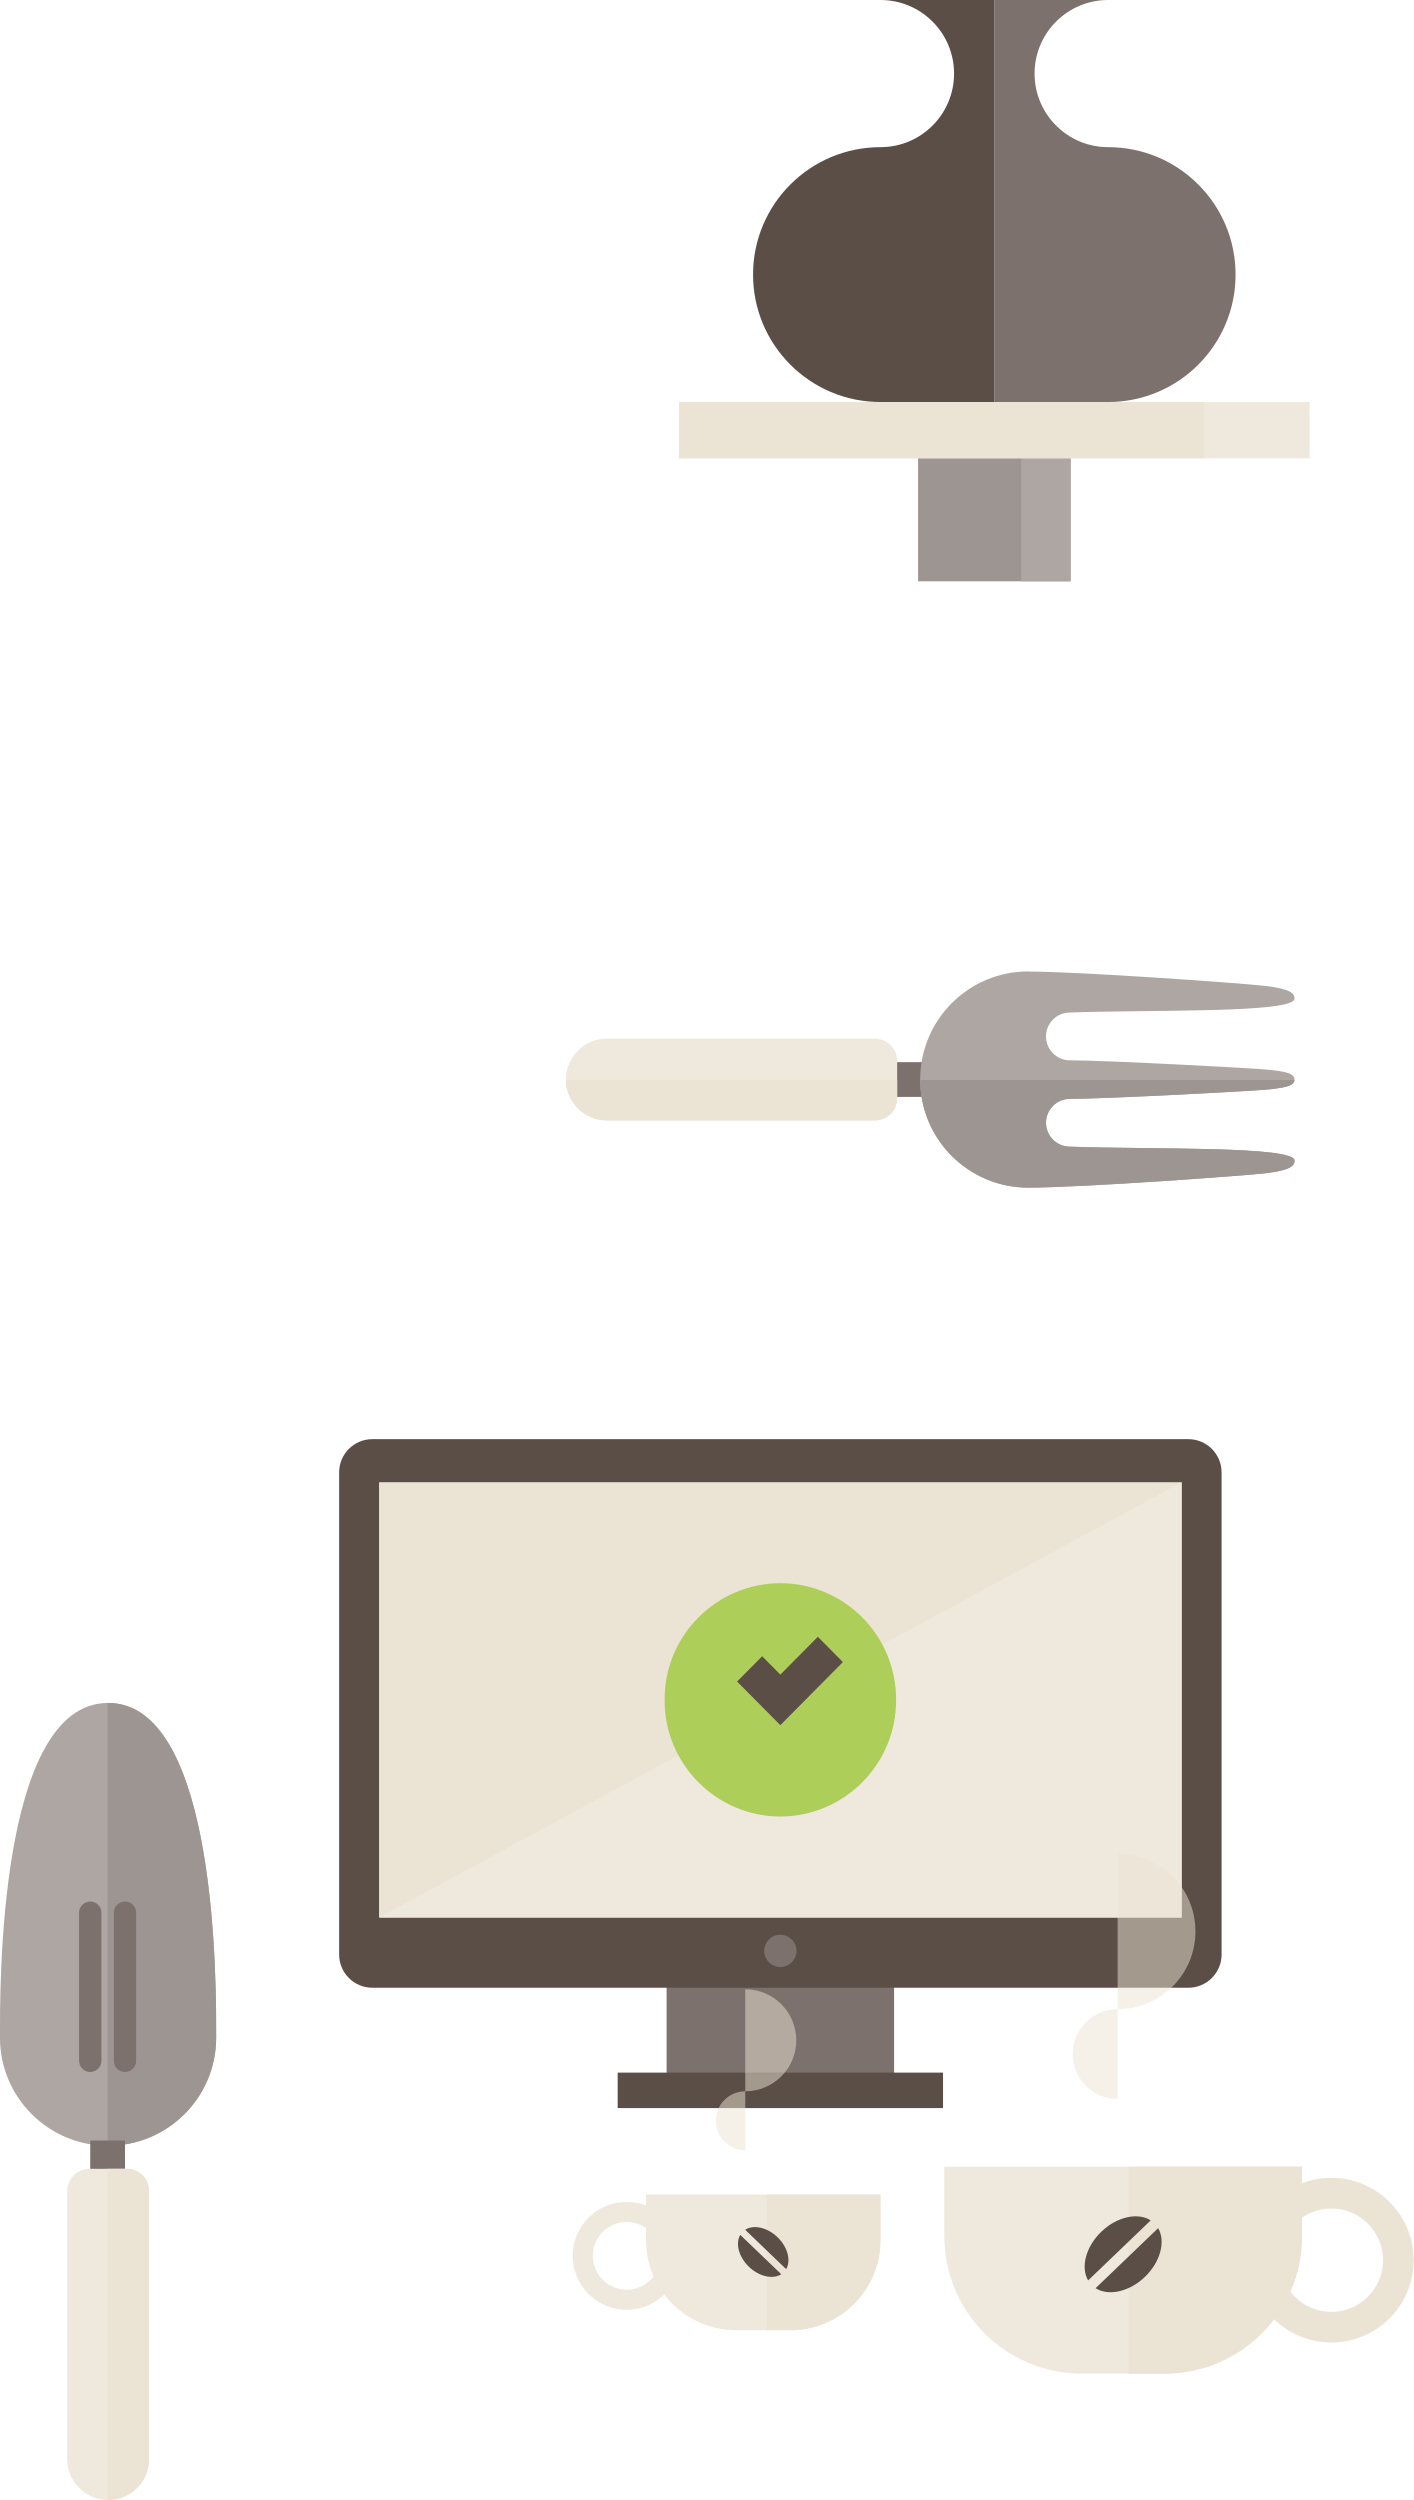
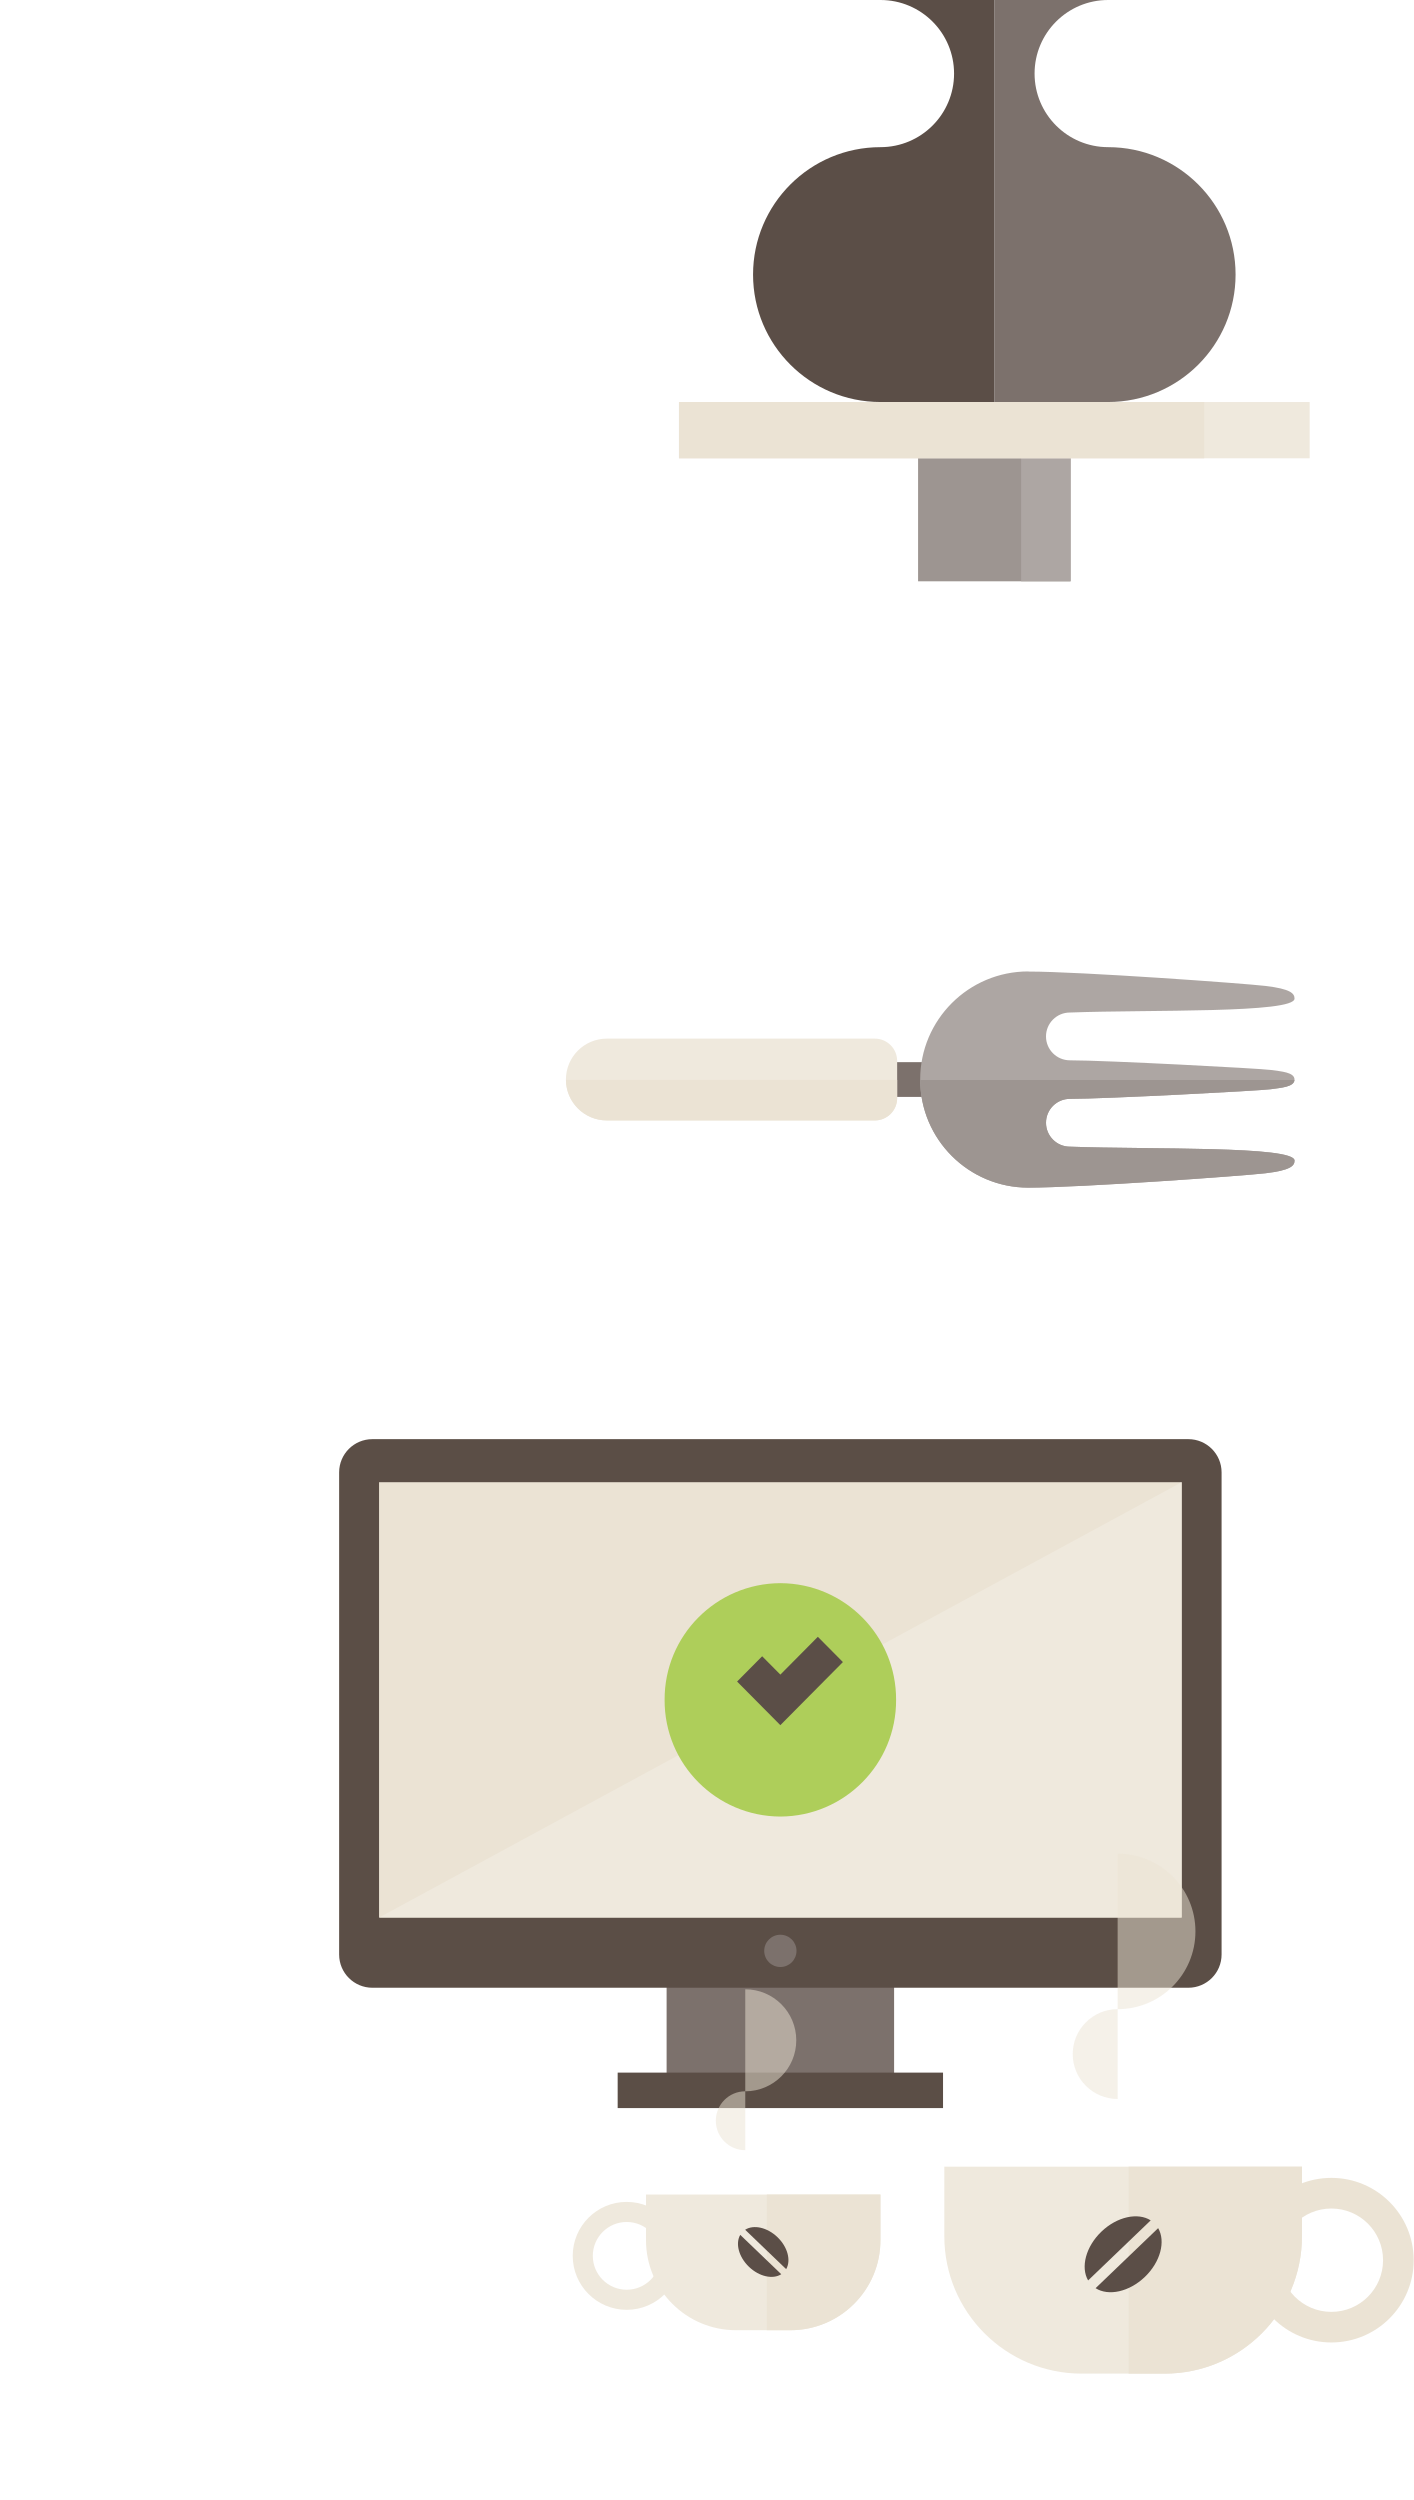
<svg xmlns="http://www.w3.org/2000/svg" width="190.683" height="337.199" viewBox="0 0 190.683 337.199">
  <g id="Group_4552" data-name="Group 4552" transform="translate(-964.438 -1191.219)">
-     <path id="Path_1978" data-name="Path 1978" d="M5667.8-356.118c-14.914,0-14.58,38.924-14.58,45.144h0a14.58,14.58,0,0,0,14.58,14.58,14.581,14.581,0,0,0,14.581-14.58C5682.383-317.194,5682.717-356.118,5667.8-356.118Z" transform="translate(-4688.785 1777.03)" fill="#ada6a3" />
-     <path id="Path_1979" data-name="Path 1979" d="M5667.8-356.118c-.022,0-.042,0-.064,0V-296.4l.063,0a14.581,14.581,0,0,0,14.581-14.58C5682.383-317.194,5682.717-356.118,5667.8-356.118Z" transform="translate(-4688.785 1777.03)" fill="#9d9591" />
-     <rect id="Rectangle_2589" data-name="Rectangle 2589" width="4.688" height="4.688" transform="translate(976.61 1479.931)" fill="#7c716c" />
-     <path id="Rectangle_2590" data-name="Rectangle 2590" d="M3.01,0H8.026a3.01,3.01,0,0,1,3.01,3.01V39.158a5.518,5.518,0,0,1-5.518,5.518h0A5.518,5.518,0,0,1,0,39.158V3.01A3.01,3.01,0,0,1,3.01,0Z" transform="translate(973.5 1483.743)" fill="#efe9dd" />
-     <line id="Line_502" data-name="Line 502" y1="19.979" transform="translate(976.611 1449.202)" fill="none" stroke="#7c716c" stroke-linecap="round" stroke-linejoin="round" stroke-width="3.01" />
-     <line id="Line_503" data-name="Line 503" y1="19.979" transform="translate(981.298 1449.202)" fill="none" stroke="#7c716c" stroke-linecap="round" stroke-linejoin="round" stroke-width="3.01" />
-     <path id="Path_1980" data-name="Path 1980" d="M5670.311-293.288h-2.572v44.673c.021,0,.042,0,.064,0a5.517,5.517,0,0,0,5.517-5.517v-36.149A3.009,3.009,0,0,0,5670.311-293.288Z" transform="translate(-4688.785 1777.03)" fill="#ebe3d4" />
    <rect id="Rectangle_2591" data-name="Rectangle 2591" width="4.688" height="4.688" transform="translate(1089.257 1334.482) rotate(90)" fill="#7c716c" />
    <path id="Path_1981" data-name="Path 1981" d="M5791.917-454.785a14.581,14.581,0,0,0-14.581,14.58,14.581,14.581,0,0,0,14.581,14.581c6.991,0,29.116-1.6,32-1.94,3.377-.4,3.912-1,3.912-1.706,0-2.006-19.462-1.479-30.3-1.88a3.223,3.223,0,0,1-3.222-3.223,3.223,3.223,0,0,1,3.222-3.223c4.816,0,25.682-1.1,27.087-1.3s3.21-.3,3.21-1.3-1.806-1.1-3.21-1.3-22.271-1.3-27.087-1.3a3.223,3.223,0,0,1-3.222-3.223,3.223,3.223,0,0,1,3.222-3.223c10.835-.4,30.3.126,30.3-1.88,0-.7-.535-1.3-3.912-1.706-2.889-.343-25.014-1.94-32-1.94" transform="translate(-4688.785 1777.03)" fill="#ada6a3" />
    <path id="Rectangle_2592" data-name="Rectangle 2592" d="M3.01,0H8.026a3.01,3.01,0,0,1,3.01,3.01V39.158a5.518,5.518,0,0,1-5.518,5.518h0A5.518,5.518,0,0,1,0,39.158V3.01A3.01,3.01,0,0,1,3.01,0Z" transform="translate(1085.445 1331.308) rotate(90)" fill="#efe9dd" />
    <path id="Path_1982" data-name="Path 1982" d="M5827.834-429.27c0-2.006-19.462-1.479-30.3-1.88a3.222,3.222,0,0,1-3.222-3.223,3.222,3.222,0,0,1,3.222-3.223c4.816,0,25.682-1.1,27.087-1.3,1.374-.2,3.127-.3,3.2-1.243h-50.489a14.58,14.58,0,0,0,14.579,14.519c6.991,0,29.116-1.6,32-1.94C5827.3-427.966,5827.834-428.568,5827.834-429.27Z" transform="translate(-4688.785 1777.03)" fill="#9d9591" />
    <path id="Path_1983" data-name="Path 1983" d="M5774.23-437.7v-2.446h-44.673a5.515,5.515,0,0,0,5.514,5.456h36.149A3.01,3.01,0,0,0,5774.23-437.7Z" transform="translate(-4688.785 1777.03)" fill="#ebe3d4" />
    <rect id="Rectangle_2593" data-name="Rectangle 2593" width="20.568" height="17.433" transform="translate(1088.268 1252.192)" fill="#9d9591" />
    <rect id="Rectangle_2594" data-name="Rectangle 2594" width="6.667" height="17.433" transform="translate(1102.169 1252.192)" fill="#ada6a3" />
    <path id="Path_1984" data-name="Path 1984" d="M5802.69-565.962a9.925,9.925,0,0,1-9.924-9.925,9.924,9.924,0,0,1,9.924-9.924h-15.354v54.224h15.354a17.188,17.188,0,0,0,17.187-17.188A17.187,17.187,0,0,0,5802.69-565.962Z" transform="translate(-4688.785 1777.03)" fill="#7c716c" />
    <path id="Path_1985" data-name="Path 1985" d="M5771.983-565.962a9.925,9.925,0,0,0,9.924-9.925,9.925,9.925,0,0,0-9.924-9.924h15.353v54.224h-15.353a17.188,17.188,0,0,1-17.188-17.188A17.188,17.188,0,0,1,5771.983-565.962Z" transform="translate(-4688.785 1777.03)" fill="#5b4e47" />
    <rect id="Rectangle_2595" data-name="Rectangle 2595" width="85.069" height="7.592" transform="translate(1056.017 1245.443)" fill="#efe9dd" />
    <rect id="Rectangle_2596" data-name="Rectangle 2596" width="70.85" height="7.592" transform="translate(1056.017 1245.443)" fill="#ebe3d4" />
    <rect id="Rectangle_2600" data-name="Rectangle 2600" width="30.684" height="14.126" transform="translate(1054.35 1458.18)" fill="#7c716c" />
    <rect id="Rectangle_2601" data-name="Rectangle 2601" width="73.995" height="119.025" rx="4.485" transform="translate(1010.18 1459.326) rotate(-90)" fill="#5b4e46" />
    <rect id="Rectangle_2602" data-name="Rectangle 2602" width="4.784" height="43.885" transform="translate(1047.749 1475.556) rotate(-90)" fill="#5b4e46" />
    <rect id="Rectangle_2603" data-name="Rectangle 2603" width="58.715" height="108.253" transform="translate(1015.565 1449.854) rotate(-90)" fill="#ebe3d4" />
    <path id="Path_2034" data-name="Path 2034" d="M5812.6-385.891v58.715H5704.35" transform="translate(-4688.785 1777.03)" fill="#efe9dd" />
    <circle id="Ellipse_150" data-name="Ellipse 150" cx="2.177" cy="2.177" r="2.177" transform="translate(1067.516 1452.175)" fill="#7c716c" />
    <path id="Path_2035" data-name="Path 2035" d="M5758.477-340.794a15.675,15.675,0,0,1-15.612-15.74,15.677,15.677,0,0,1,15.612-15.741,15.676,15.676,0,0,1,15.611,15.741,15.675,15.675,0,0,1-15.611,15.74" transform="translate(-4688.785 1777.03)" fill="#aece5a" />
    <path id="Path_2036" data-name="Path 2036" d="M5766.914-361.631l-3.381-3.41-5.056,5.1-2.455-2.474-3.381,3.41,2.454,2.474,2.835,2.859.546.551,2.53-2.553Z" transform="translate(-4688.785 1777.03)" fill="#5b4e47" />
    <path id="Rectangle_2604" data-name="Rectangle 2604" d="M0,0H48.238a0,0,0,0,1,0,0V9.387a18.53,18.53,0,0,1-18.53,18.53H18.53A18.53,18.53,0,0,1,0,9.387V0A0,0,0,0,1,0,0Z" transform="translate(1091.808 1483.456)" fill="#efe9dd" />
    <path id="Path_2037" data-name="Path 2037" d="M5832.8-292.06a11.1,11.1,0,0,0-11.1,11.1,11.1,11.1,0,0,0,11.1,11.1,11.1,11.1,0,0,0,11.1-11.1A11.1,11.1,0,0,0,5832.8-292.06Zm0,18.074a6.971,6.971,0,0,1-6.971-6.97,6.971,6.971,0,0,1,6.971-6.971,6.97,6.97,0,0,1,6.97,6.971A6.97,6.97,0,0,1,5832.8-273.986Z" transform="translate(-4688.785 1777.03)" fill="#ebe3d4" />
    <path id="Path_2038" data-name="Path 2038" d="M5803.97-302.7a6.06,6.06,0,0,1-6.06-6.059,6.06,6.06,0,0,1,6.06-6.059" transform="translate(-4688.785 1777.03)" fill="#ebe3d4" opacity="0.5" />
    <path id="Path_2039" data-name="Path 2039" d="M5803.97-335.8a10.494,10.494,0,0,1,10.493,10.494,10.493,10.493,0,0,1-10.493,10.494" transform="translate(-4688.785 1777.03)" fill="#ebe3d4" opacity="0.5" />
    <path id="Path_2040" data-name="Path 2040" d="M5810.3-265.658a18.53,18.53,0,0,0,18.53-18.53v-9.387h-23.382v27.917Z" transform="translate(-4688.785 1777.03)" fill="#ebe3d4" />
    <path id="Path_2041" data-name="Path 2041" d="M5809.435-285.281l-8.44,8.1c1.728,1.1,4.533.509,6.648-1.522S5810.465-283.509,5809.435-285.281Z" transform="translate(-4688.785 1777.03)" fill="#5b4e47" />
    <path id="Path_2042" data-name="Path 2042" d="M5808.429-286.329c-1.728-1.1-4.534-.509-6.649,1.521s-2.822,4.81-1.792,6.581Z" transform="translate(-4688.785 1777.03)" fill="#5b4e47" />
    <path id="Rectangle_2605" data-name="Rectangle 2605" d="M12.147,0h7.328A12.147,12.147,0,0,1,31.622,12.147V18.3a0,0,0,0,1,0,0H0a0,0,0,0,1,0,0V12.147A12.147,12.147,0,0,1,12.147,0Z" transform="translate(1083.191 1505.517) rotate(-180)" fill="#efe9dd" />
    <path id="Path_2043" data-name="Path 2043" d="M5730.472-281.541a7.278,7.278,0,0,0,7.279,7.278,7.277,7.277,0,0,0,7.278-7.278,7.278,7.278,0,0,0-7.278-7.279A7.279,7.279,0,0,0,5730.472-281.541Zm2.709,0a4.57,4.57,0,0,1,4.57-4.57,4.57,4.57,0,0,1,4.569,4.57,4.569,4.569,0,0,1-4.569,4.569A4.57,4.57,0,0,1,5733.181-281.541Z" transform="translate(-4688.785 1777.03)" fill="#efe9dd" />
    <path id="Path_2044" data-name="Path 2044" d="M5759.829-271.513a12.147,12.147,0,0,0,12.147-12.147v-6.153h-15.328v18.3Z" transform="translate(-4688.785 1777.03)" fill="#ebe3d4" />
    <path id="Path_2045" data-name="Path 2045" d="M5753.744-295.793a3.972,3.972,0,0,1-3.972-3.972,3.973,3.973,0,0,1,3.972-3.972" transform="translate(-4688.785 1777.03)" fill="#ebe3d4" opacity="0.5" />
    <path id="Path_2046" data-name="Path 2046" d="M5753.744-317.495a6.879,6.879,0,0,1,6.879,6.879,6.879,6.879,0,0,1-6.879,6.879" transform="translate(-4688.785 1777.03)" fill="#ebe3d4" opacity="0.5" />
    <path id="Path_2047" data-name="Path 2047" d="M5753.068-284.376l5.533,5.311c-1.132.723-2.971.334-4.358-1S5752.393-283.215,5753.068-284.376Z" transform="translate(-4688.785 1777.03)" fill="#5b4e47" />
    <path id="Path_2048" data-name="Path 2048" d="M5753.728-285.063c1.133-.723,2.972-.334,4.359,1s1.85,3.153,1.174,4.314Z" transform="translate(-4688.785 1777.03)" fill="#5b4e47" />
  </g>
</svg>
